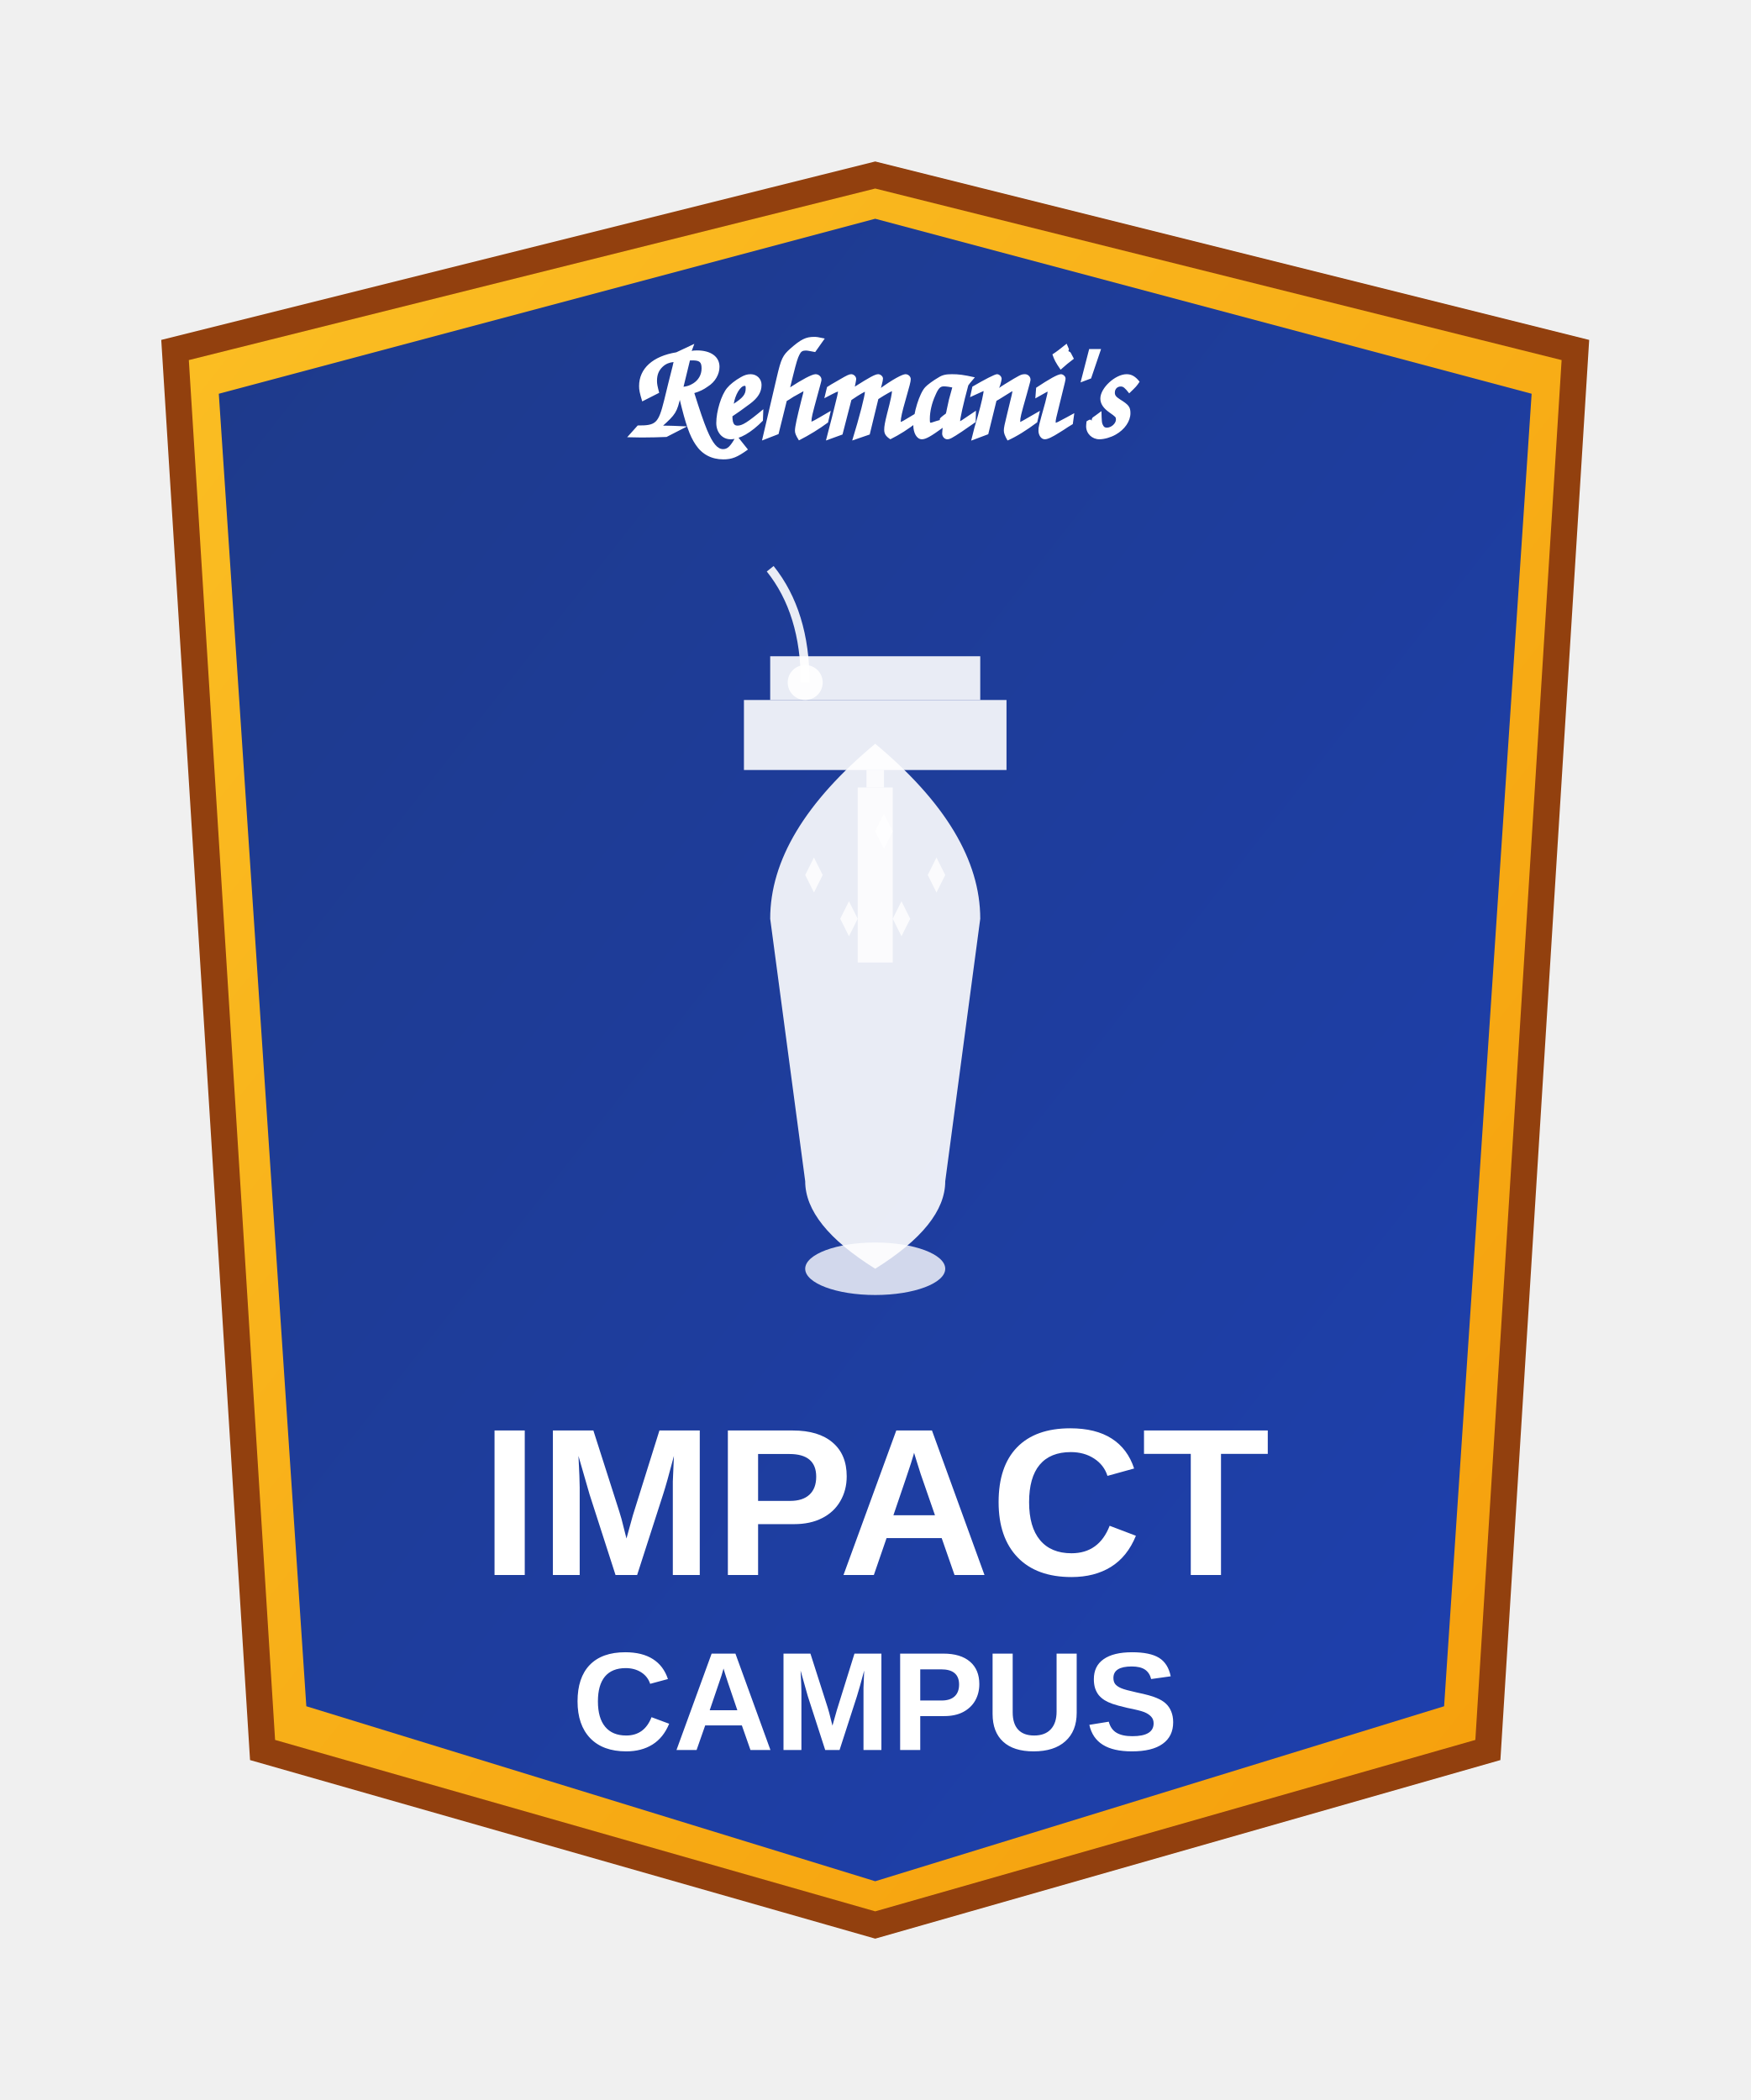
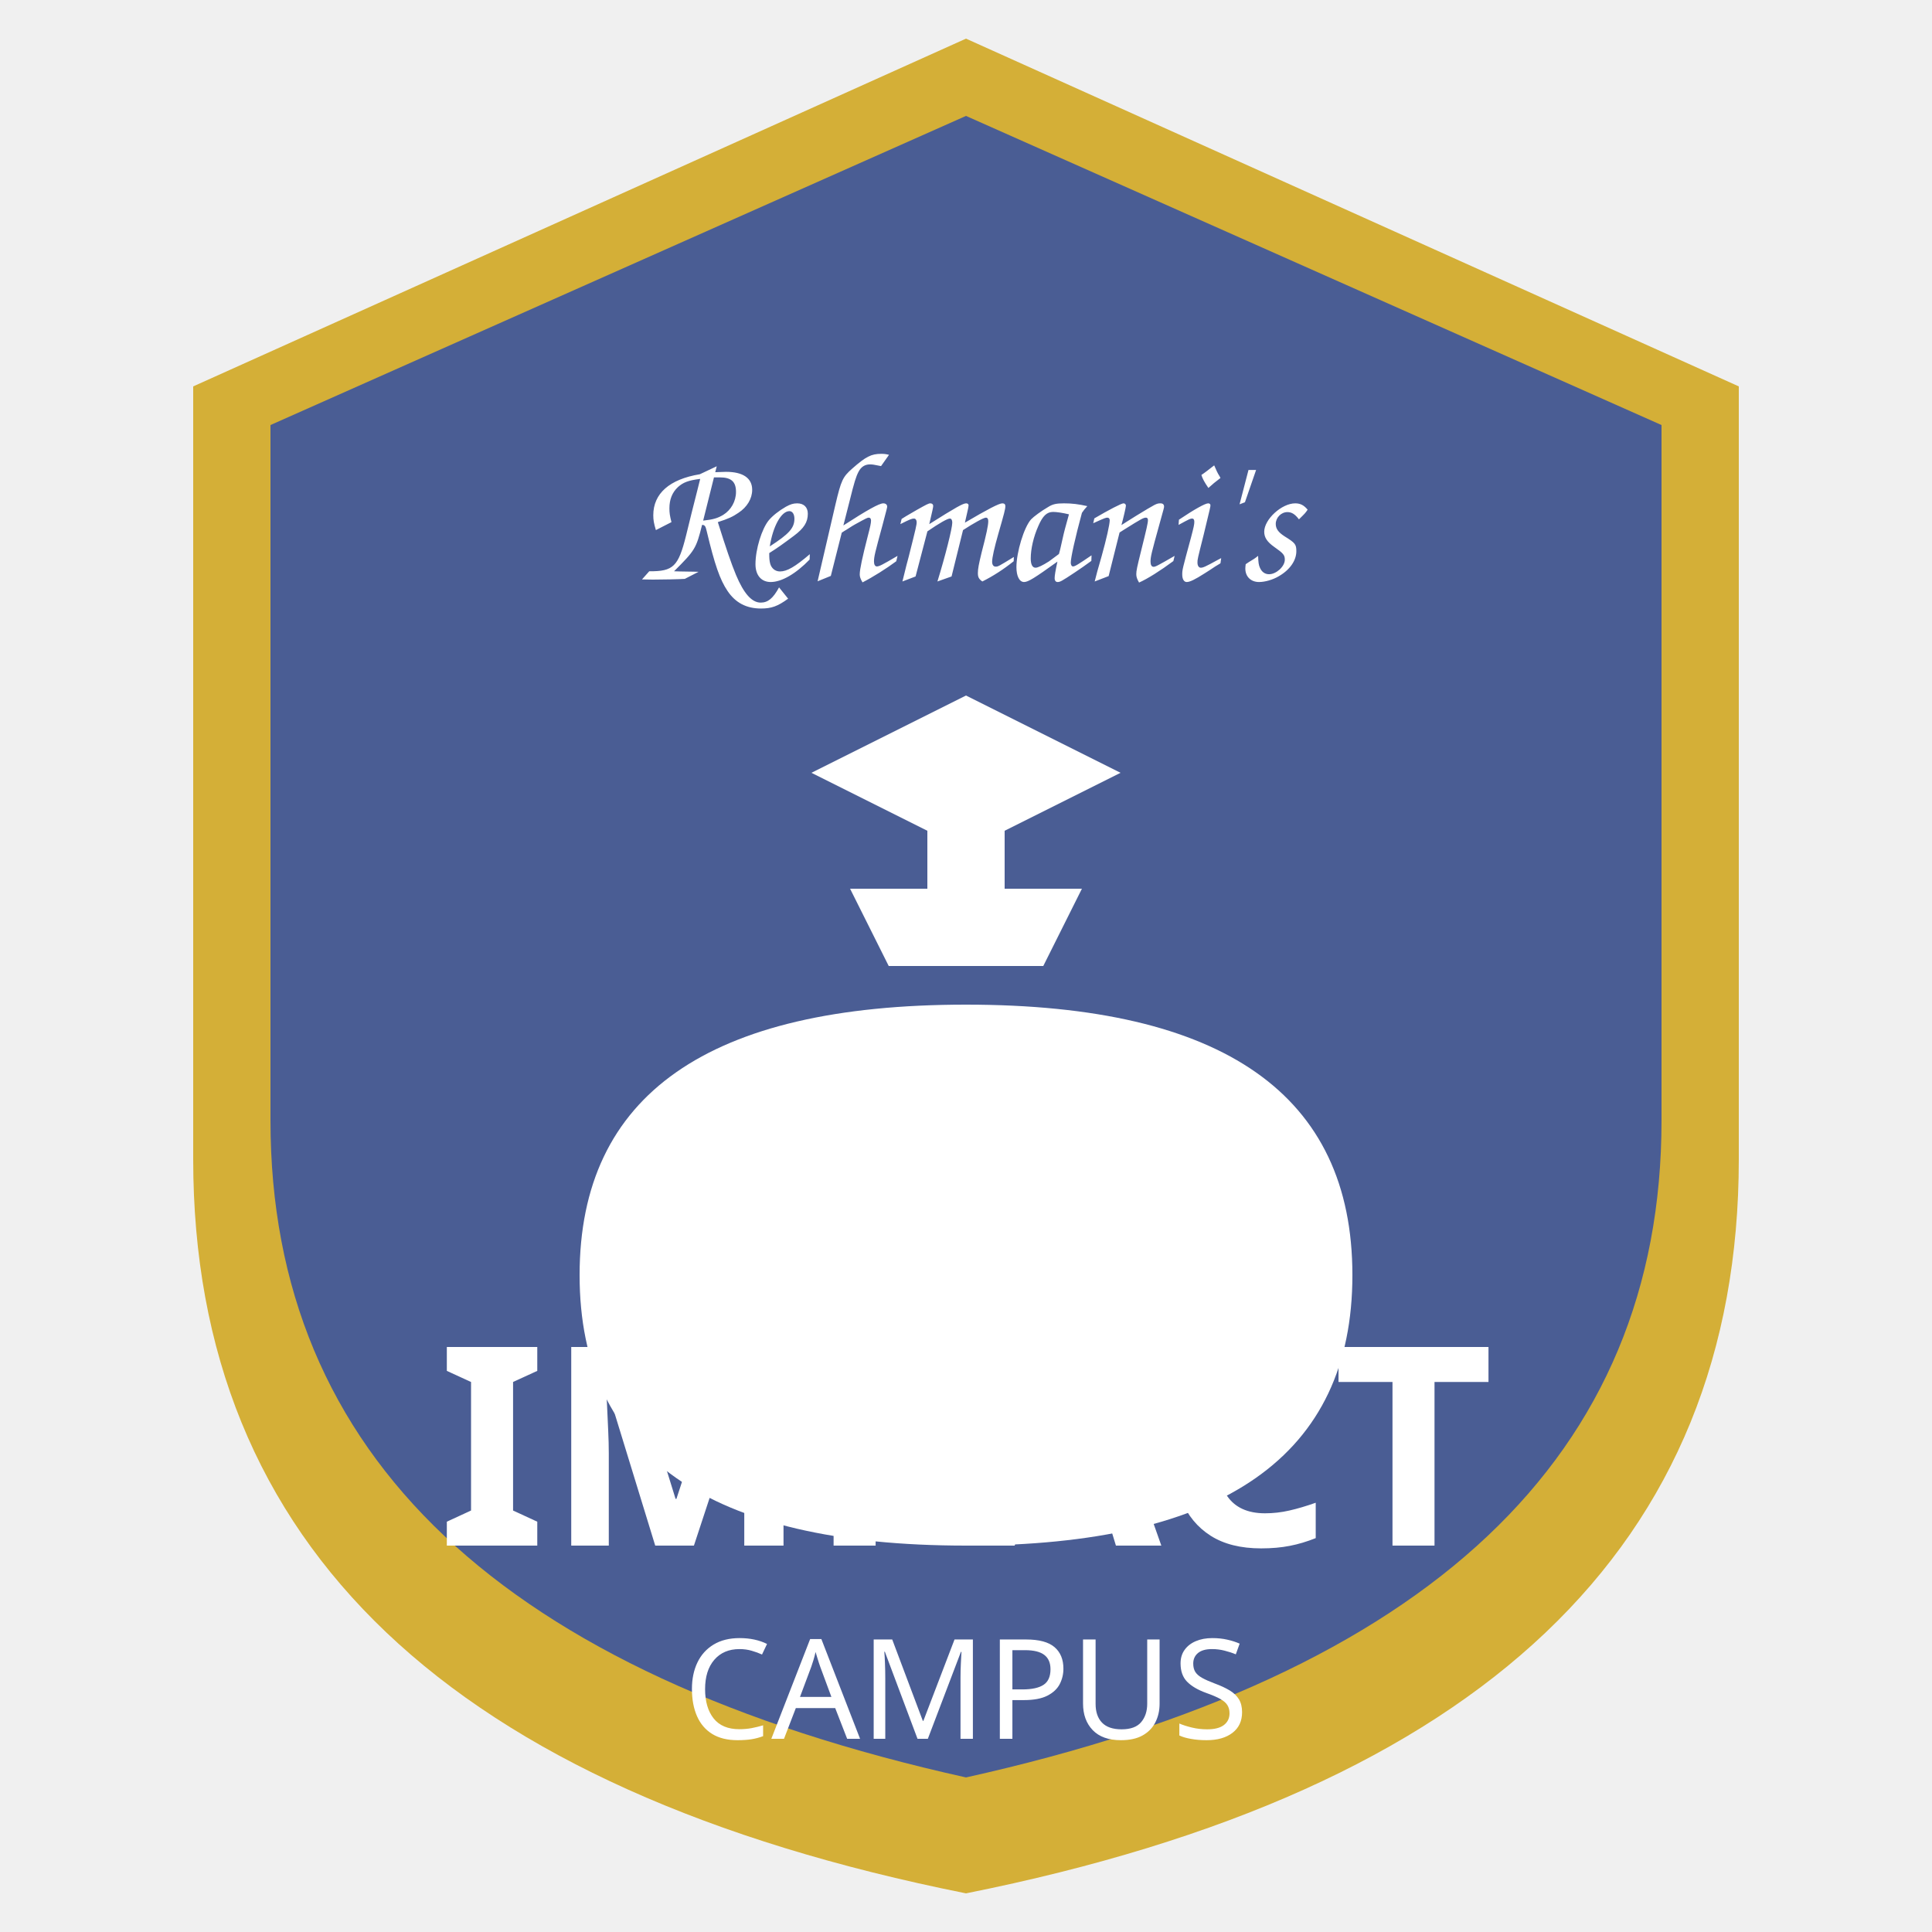
- <svg xmlns="http://www.w3.org/2000/svg" width="200" height="240" viewBox="0 0 200 240">
+ <svg xmlns="http://www.w3.org/2000/svg" viewBox="0 0 500 500">
  <defs>
-     <linearGradient id="shieldGradient" x1="0%" y1="0%" x2="100%" y2="100%">
-       <stop offset="0%" style="stop-color:#1e3a8a;stop-opacity:1" />
-       <stop offset="100%" style="stop-color:#1e40af;stop-opacity:1" />
-     </linearGradient>
-     <linearGradient id="goldGradient" x1="0%" y1="0%" x2="100%" y2="100%">
-       <stop offset="0%" style="stop-color:#fbbf24;stop-opacity:1" />
-       <stop offset="100%" style="stop-color:#f59e0b;stop-opacity:1" />
-     </linearGradient>
+     <style>
+       .shield { fill: #4A5D94; }
+       .border { fill: #D4AF37; }
+       .text, .icon { fill: #FFFFFF; }
+     </style>
  </defs>
-   <path d="M20 40 L100 20 L180 40 L170 200 L100 220 L30 200 Z" fill="url(#goldGradient)" stroke="#92400e" stroke-width="3" />
-   <path d="M25 45 L100 25 L175 45 L165 195 L100 215 L35 195 Z" fill="url(#shieldGradient)" />
-   <text x="100" y="50" text-anchor="middle" fill="white" font-family="cursive, serif" font-size="16" font-weight="bold">Rehmani's</text>
-   <g transform="translate(100, 120)">
-     <ellipse cx="0" cy="25" rx="8" ry="3" fill="white" opacity="0.8" />
-     <path d="M-12 -15 Q-12 -25 0 -35 Q12 -25 12 -15 L8 15 Q8 20 0 25 Q-8 20 -8 15 Z" fill="white" opacity="0.9" />
-     <rect x="-15" y="-40" width="30" height="8" fill="white" opacity="0.9" />
-     <rect x="-12" y="-45" width="24" height="5" fill="white" opacity="0.9" />
-     <circle cx="-8" cy="-42" r="2" fill="white" opacity="0.9" />
-     <path d="M-8 -42 Q-8 -50 -12 -55 Q-8 -50 -8 -42" stroke="white" stroke-width="1" fill="none" opacity="0.9" />
-     <rect x="-2" y="-30" width="4" height="20" fill="white" opacity="0.8" />
-     <rect x="-1" y="-32" width="2" height="2" fill="white" opacity="0.8" />
-     <g fill="white" opacity="0.8">
-       <path d="M-8 -20 L-7 -18 L-6 -20 L-7 -22 Z" />
-       <path d="M8 -20 L7 -18 L6 -20 L7 -22 Z" />
-       <path d="M0 -25 L1 -23 L2 -25 L1 -27 Z" />
-       <path d="M-4 -15 L-3 -13 L-2 -15 L-3 -17 Z" />
-       <path d="M4 -15 L3 -13 L2 -15 L3 -17 Z" />
-     </g>
+   <path class="border" d="M250 10 L450 100 L450 300 Q450 450 250 490 Q50 450 50 300 L50 100 Z" />
+   <path class="shield" d="M250 30 L430 110 L430 290 Q430 420 250 460 Q70 420 70 290 L70 110 Z" />
+   <g class="text">
+     <text x="250" y="150" text-anchor="middle" font-family="cursive" font-size="48">Rehmani's</text>
+     <text x="250" y="400" text-anchor="middle" font-family="sans-serif" font-size="72" font-weight="bold">IMPACT</text>
+     <text x="250" y="450" text-anchor="middle" font-family="sans-serif" font-size="36">CAMPUS</text>
  </g>
-   <text x="100" y="180" text-anchor="middle" fill="white" font-family="Arial, sans-serif" font-size="24" font-weight="bold">IMPACT</text>
-   <text x="100" y="200" text-anchor="middle" fill="white" font-family="Arial, sans-serif" font-size="16" font-weight="bold">CAMPUS</text>
+   <g class="icon">
+     <path d="M250 180 L290 200 L250 220 L210 200 Z" />
+     <rect x="240" y="200" width="20" height="30" />
+     <path d="M220 230 L280 230 L270 250 L230 250 Z" />
+     <path d="M250 260 Q350 260 350 330 Q350 400 250 400 Q150 400 150 330 Q150 260 250 260 Z" />
+     <circle cx="250" cy="330" r="5" />
+     <circle cx="280" cy="310" r="5" />
+     <circle cx="220" cy="310" r="5" />
+     <circle cx="290" cy="350" r="5" />
+     <circle cx="210" cy="350" r="5" />
+   </g>
</svg>
